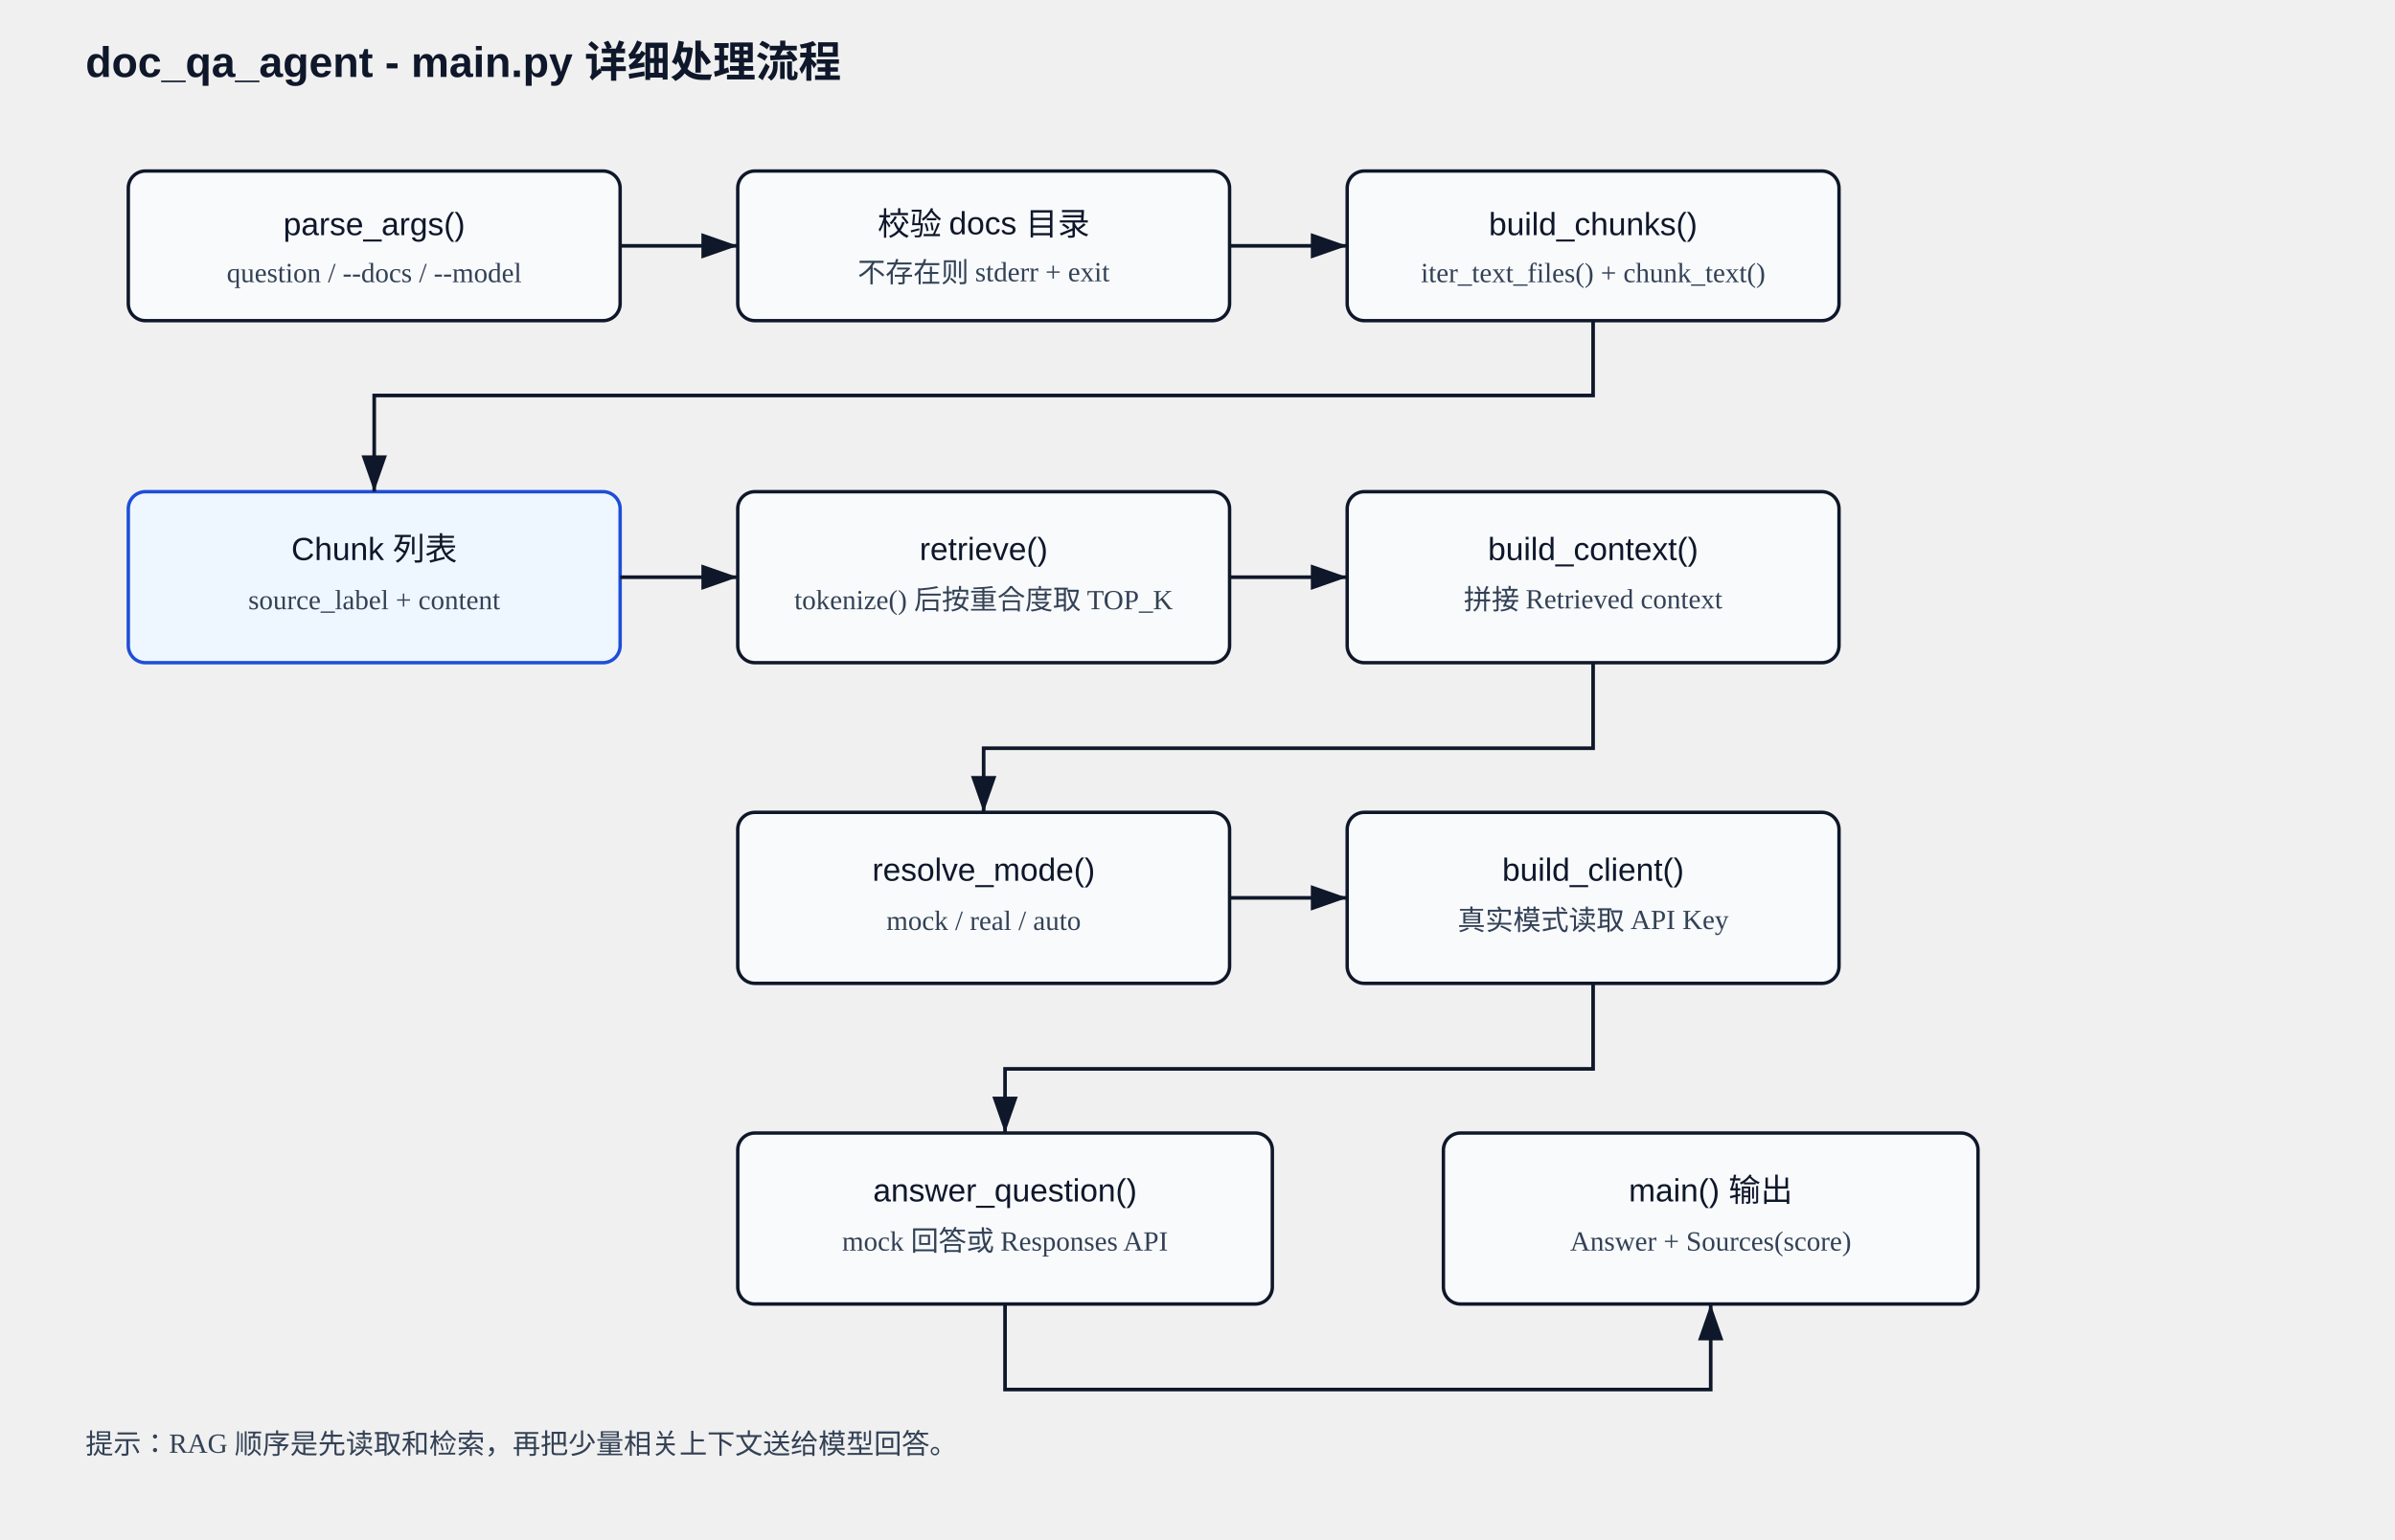
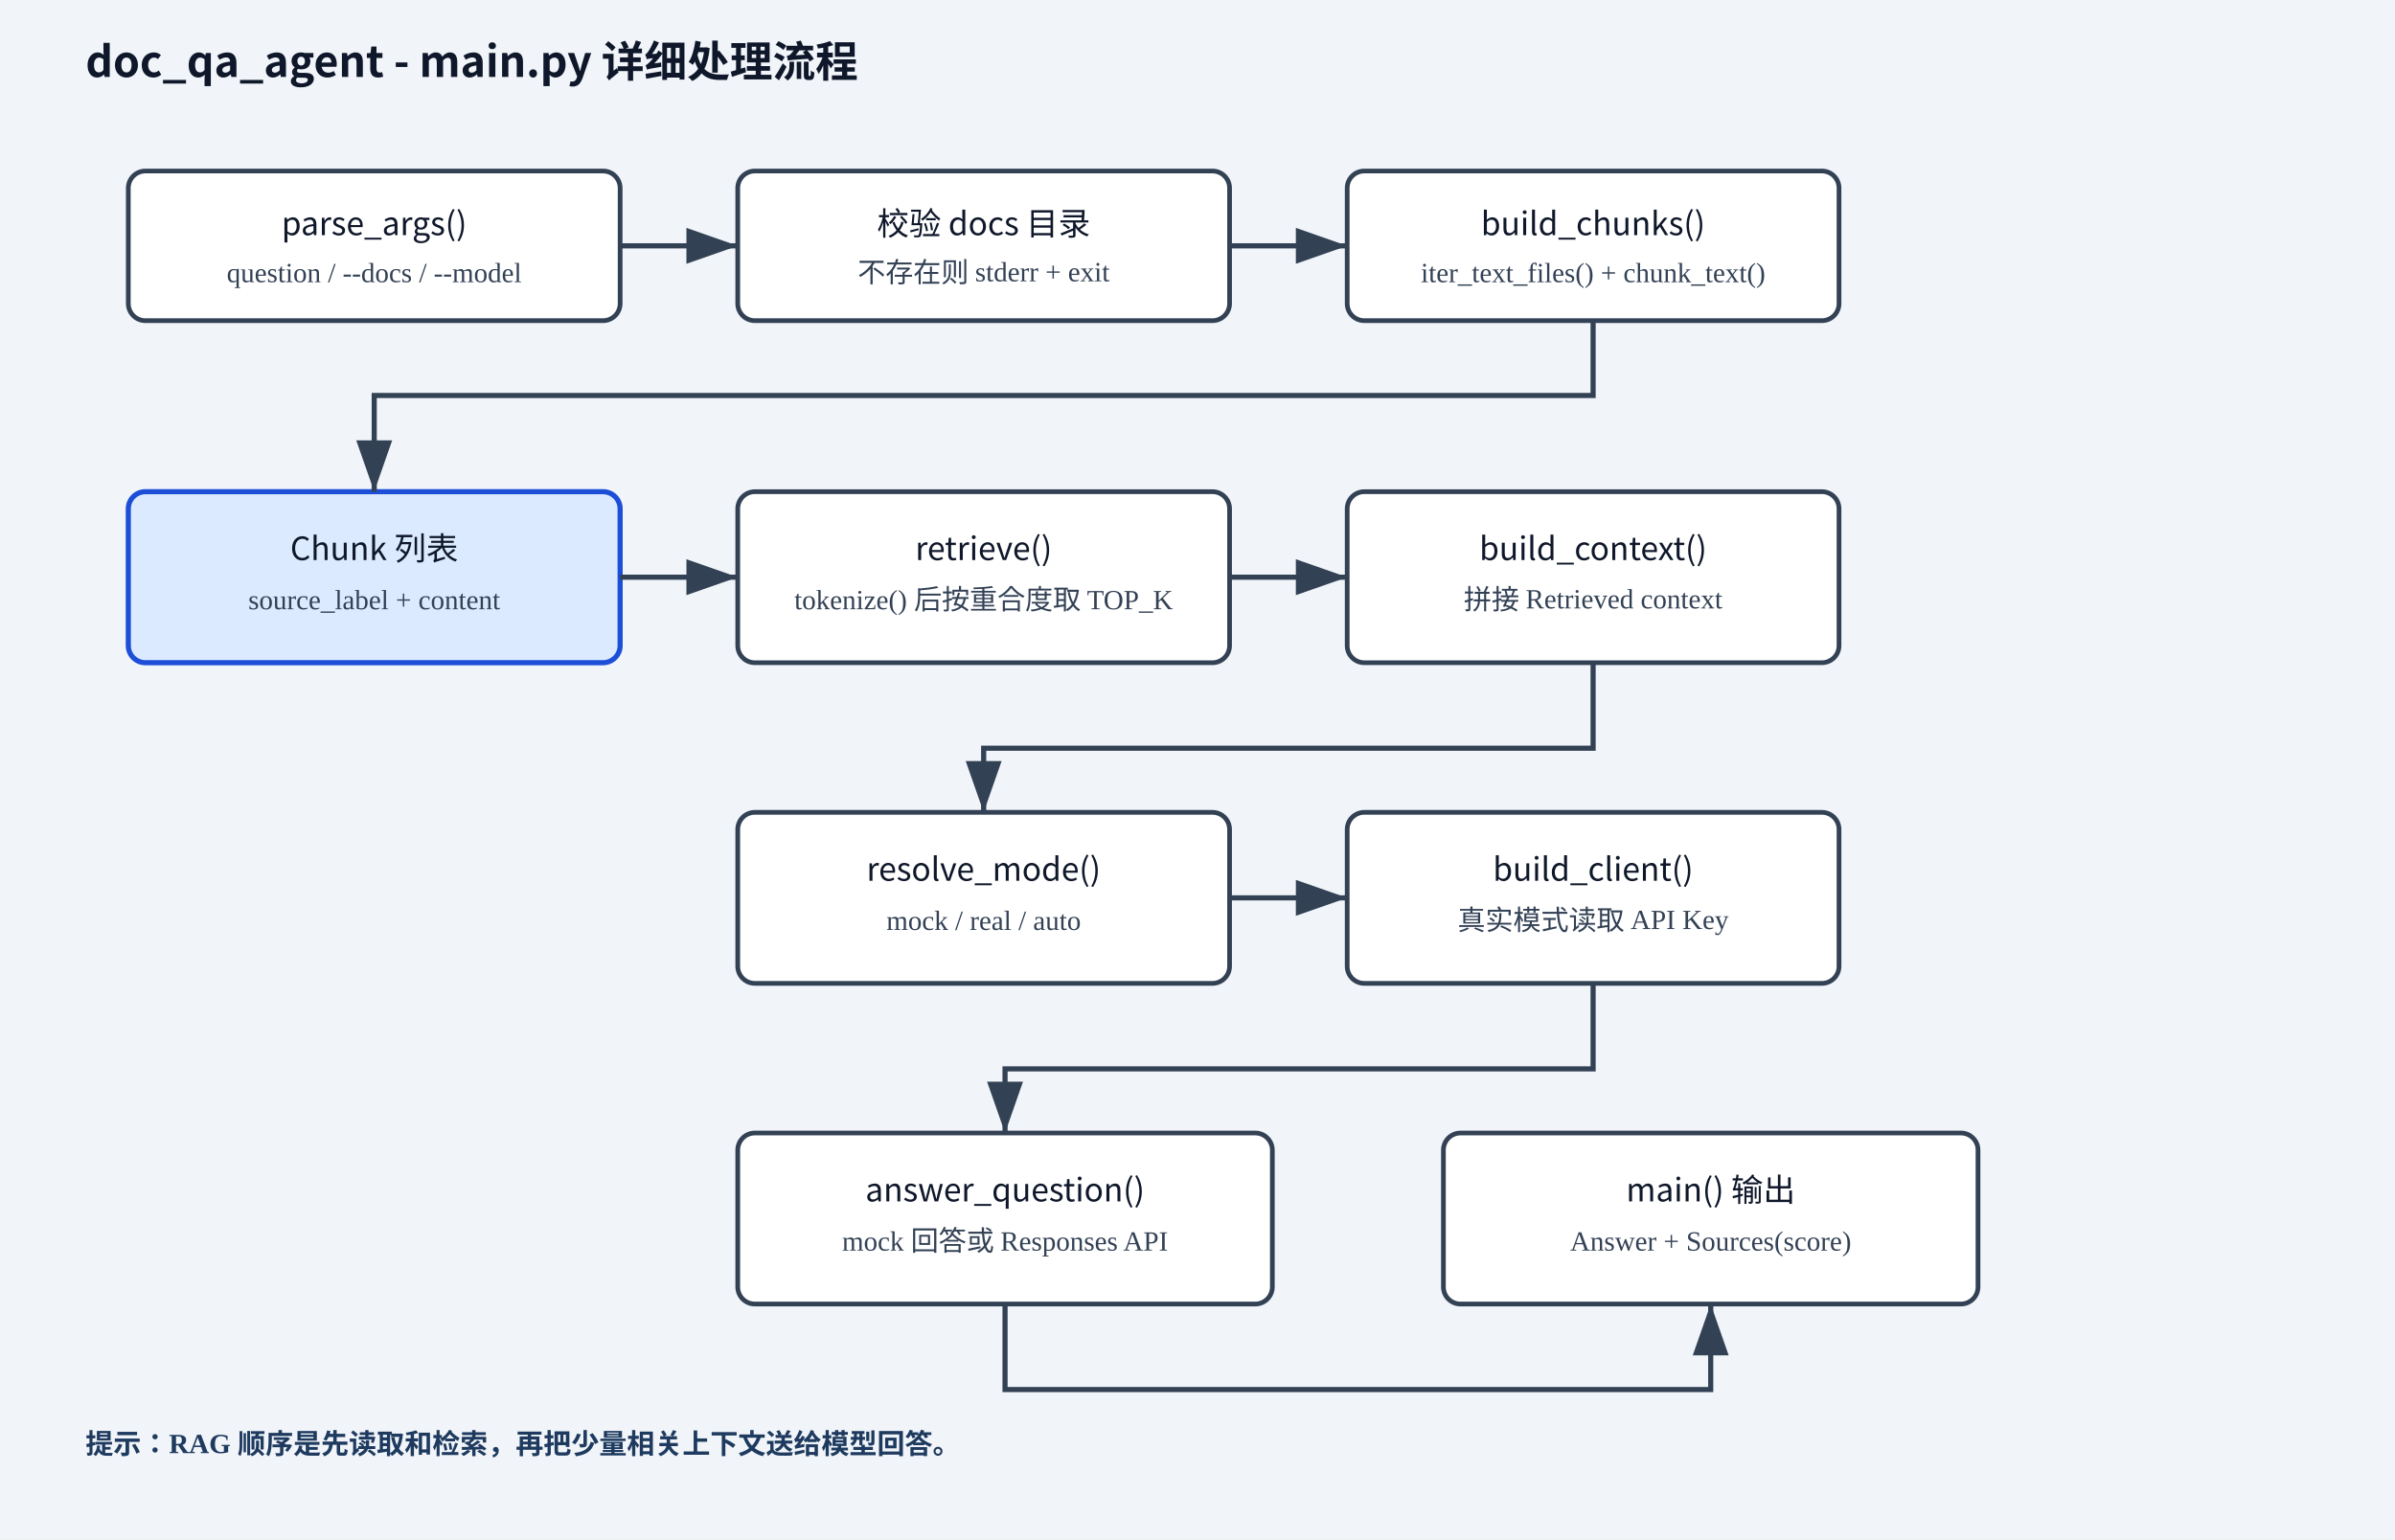
<svg xmlns="http://www.w3.org/2000/svg" width="1120" height="720" viewBox="0 0 1120 720">
  <style>
-     .box { fill:#f8fafc; stroke:#0f172a; stroke-width:1.6; rx:8; }
-     .data { fill:#eef6ff; stroke:#1d4ed8; stroke-width:1.6; rx:8; }
-     .text { font-family: Arial, Helvetica, sans-serif; font-size:15px; fill:#0f172a; }
-     .small { font-size:13px; fill:#334155; }
-     .title { font-weight:700; font-size:20px; }
-     .arrow { stroke:#0f172a; stroke-width:1.7; fill:none; marker-end:url(#arrowhead); }
+     .canvas { fill:#f1f5f9; }
+     .box { fill:#ffffff; stroke:#334155; stroke-width:2.2; rx:8; }
+     .data { fill:#dbeafe; stroke:#1d4ed8; stroke-width:2.4; rx:8; }
+     .text { font-family:"Noto Sans CJK SC","Microsoft YaHei",Arial,sans-serif; font-size:15px; fill:#0f172a; }
+     .small { font-size:13px; fill:#334155; font-weight:500; }
+     .title { font-weight:700; font-size:20px; fill:#0f172a; }
+     .arrow { stroke:#334155; stroke-width:2.4; fill:none; marker-end:url(#arrowhead); }
+     .hint { fill:#1e3a5f; font-weight:600; }
  </style>
  <defs>
    <marker id="arrowhead" markerWidth="10" markerHeight="7" refX="10" refY="3.5" orient="auto">
-       <polygon points="0 0, 10 3.5, 0 7" fill="#0f172a" />
+       <polygon points="0 0, 10 3.5, 0 7" fill="#334155" />
    </marker>
  </defs>
+   <rect width="1120" height="720" class="canvas" />
  <text x="40" y="36" class="text title">doc_qa_agent - main.py 详细处理流程</text>
  <rect x="60" y="80" width="230" height="70" class="box" />
  <text x="175" y="110" text-anchor="middle" class="text">parse_args()</text>
  <text x="175" y="132" text-anchor="middle" class="small">question / --docs / --model</text>
  <rect x="345" y="80" width="230" height="70" class="box" />
  <text x="460" y="110" text-anchor="middle" class="text">校验 docs 目录</text>
  <text x="460" y="132" text-anchor="middle" class="small">不存在则 stderr + exit</text>
  <rect x="630" y="80" width="230" height="70" class="box" />
  <text x="745" y="110" text-anchor="middle" class="text">build_chunks()</text>
  <text x="745" y="132" text-anchor="middle" class="small">iter_text_files() + chunk_text()</text>
  <rect x="60" y="230" width="230" height="80" class="data" />
  <text x="175" y="262" text-anchor="middle" class="text">Chunk 列表</text>
  <text x="175" y="285" text-anchor="middle" class="small">source_label + content</text>
  <rect x="345" y="230" width="230" height="80" class="box" />
  <text x="460" y="262" text-anchor="middle" class="text">retrieve()</text>
  <text x="460" y="285" text-anchor="middle" class="small">tokenize() 后按重合度取 TOP_K</text>
  <rect x="630" y="230" width="230" height="80" class="box" />
  <text x="745" y="262" text-anchor="middle" class="text">build_context()</text>
  <text x="745" y="285" text-anchor="middle" class="small">拼接 Retrieved context</text>
  <rect x="345" y="380" width="230" height="80" class="box" />
  <text x="460" y="412" text-anchor="middle" class="text">resolve_mode()</text>
  <text x="460" y="435" text-anchor="middle" class="small">mock / real / auto</text>
  <rect x="630" y="380" width="230" height="80" class="box" />
  <text x="745" y="412" text-anchor="middle" class="text">build_client()</text>
  <text x="745" y="435" text-anchor="middle" class="small">真实模式读取 API Key</text>
  <rect x="345" y="530" width="250" height="80" class="box" />
  <text x="470" y="562" text-anchor="middle" class="text">answer_question()</text>
  <text x="470" y="585" text-anchor="middle" class="small">mock 回答或 Responses API</text>
  <rect x="675" y="530" width="250" height="80" class="box" />
  <text x="800" y="562" text-anchor="middle" class="text">main() 输出</text>
  <text x="800" y="585" text-anchor="middle" class="small">Answer + Sources(score)</text>
  <path d="M290 115 L345 115" class="arrow" />
  <path d="M575 115 L630 115" class="arrow" />
  <path d="M745 150 L745 185 L175 185 L175 230" class="arrow" />
  <path d="M290 270 L345 270" class="arrow" />
  <path d="M575 270 L630 270" class="arrow" />
  <path d="M745 310 L745 350 L460 350 L460 380" class="arrow" />
  <path d="M575 420 L630 420" class="arrow" />
  <path d="M745 460 L745 500 L470 500 L470 530" class="arrow" />
  <path d="M470 610 L470 650 L800 650 L800 610" class="arrow" />
-   <text x="40" y="680" class="small">提示：RAG 顺序是先读取和检索，再把少量相关上下文送给模型回答。</text>
+   <text x="40" y="680" class="small hint">提示：RAG 顺序是先读取和检索，再把少量相关上下文送给模型回答。</text>
</svg>
